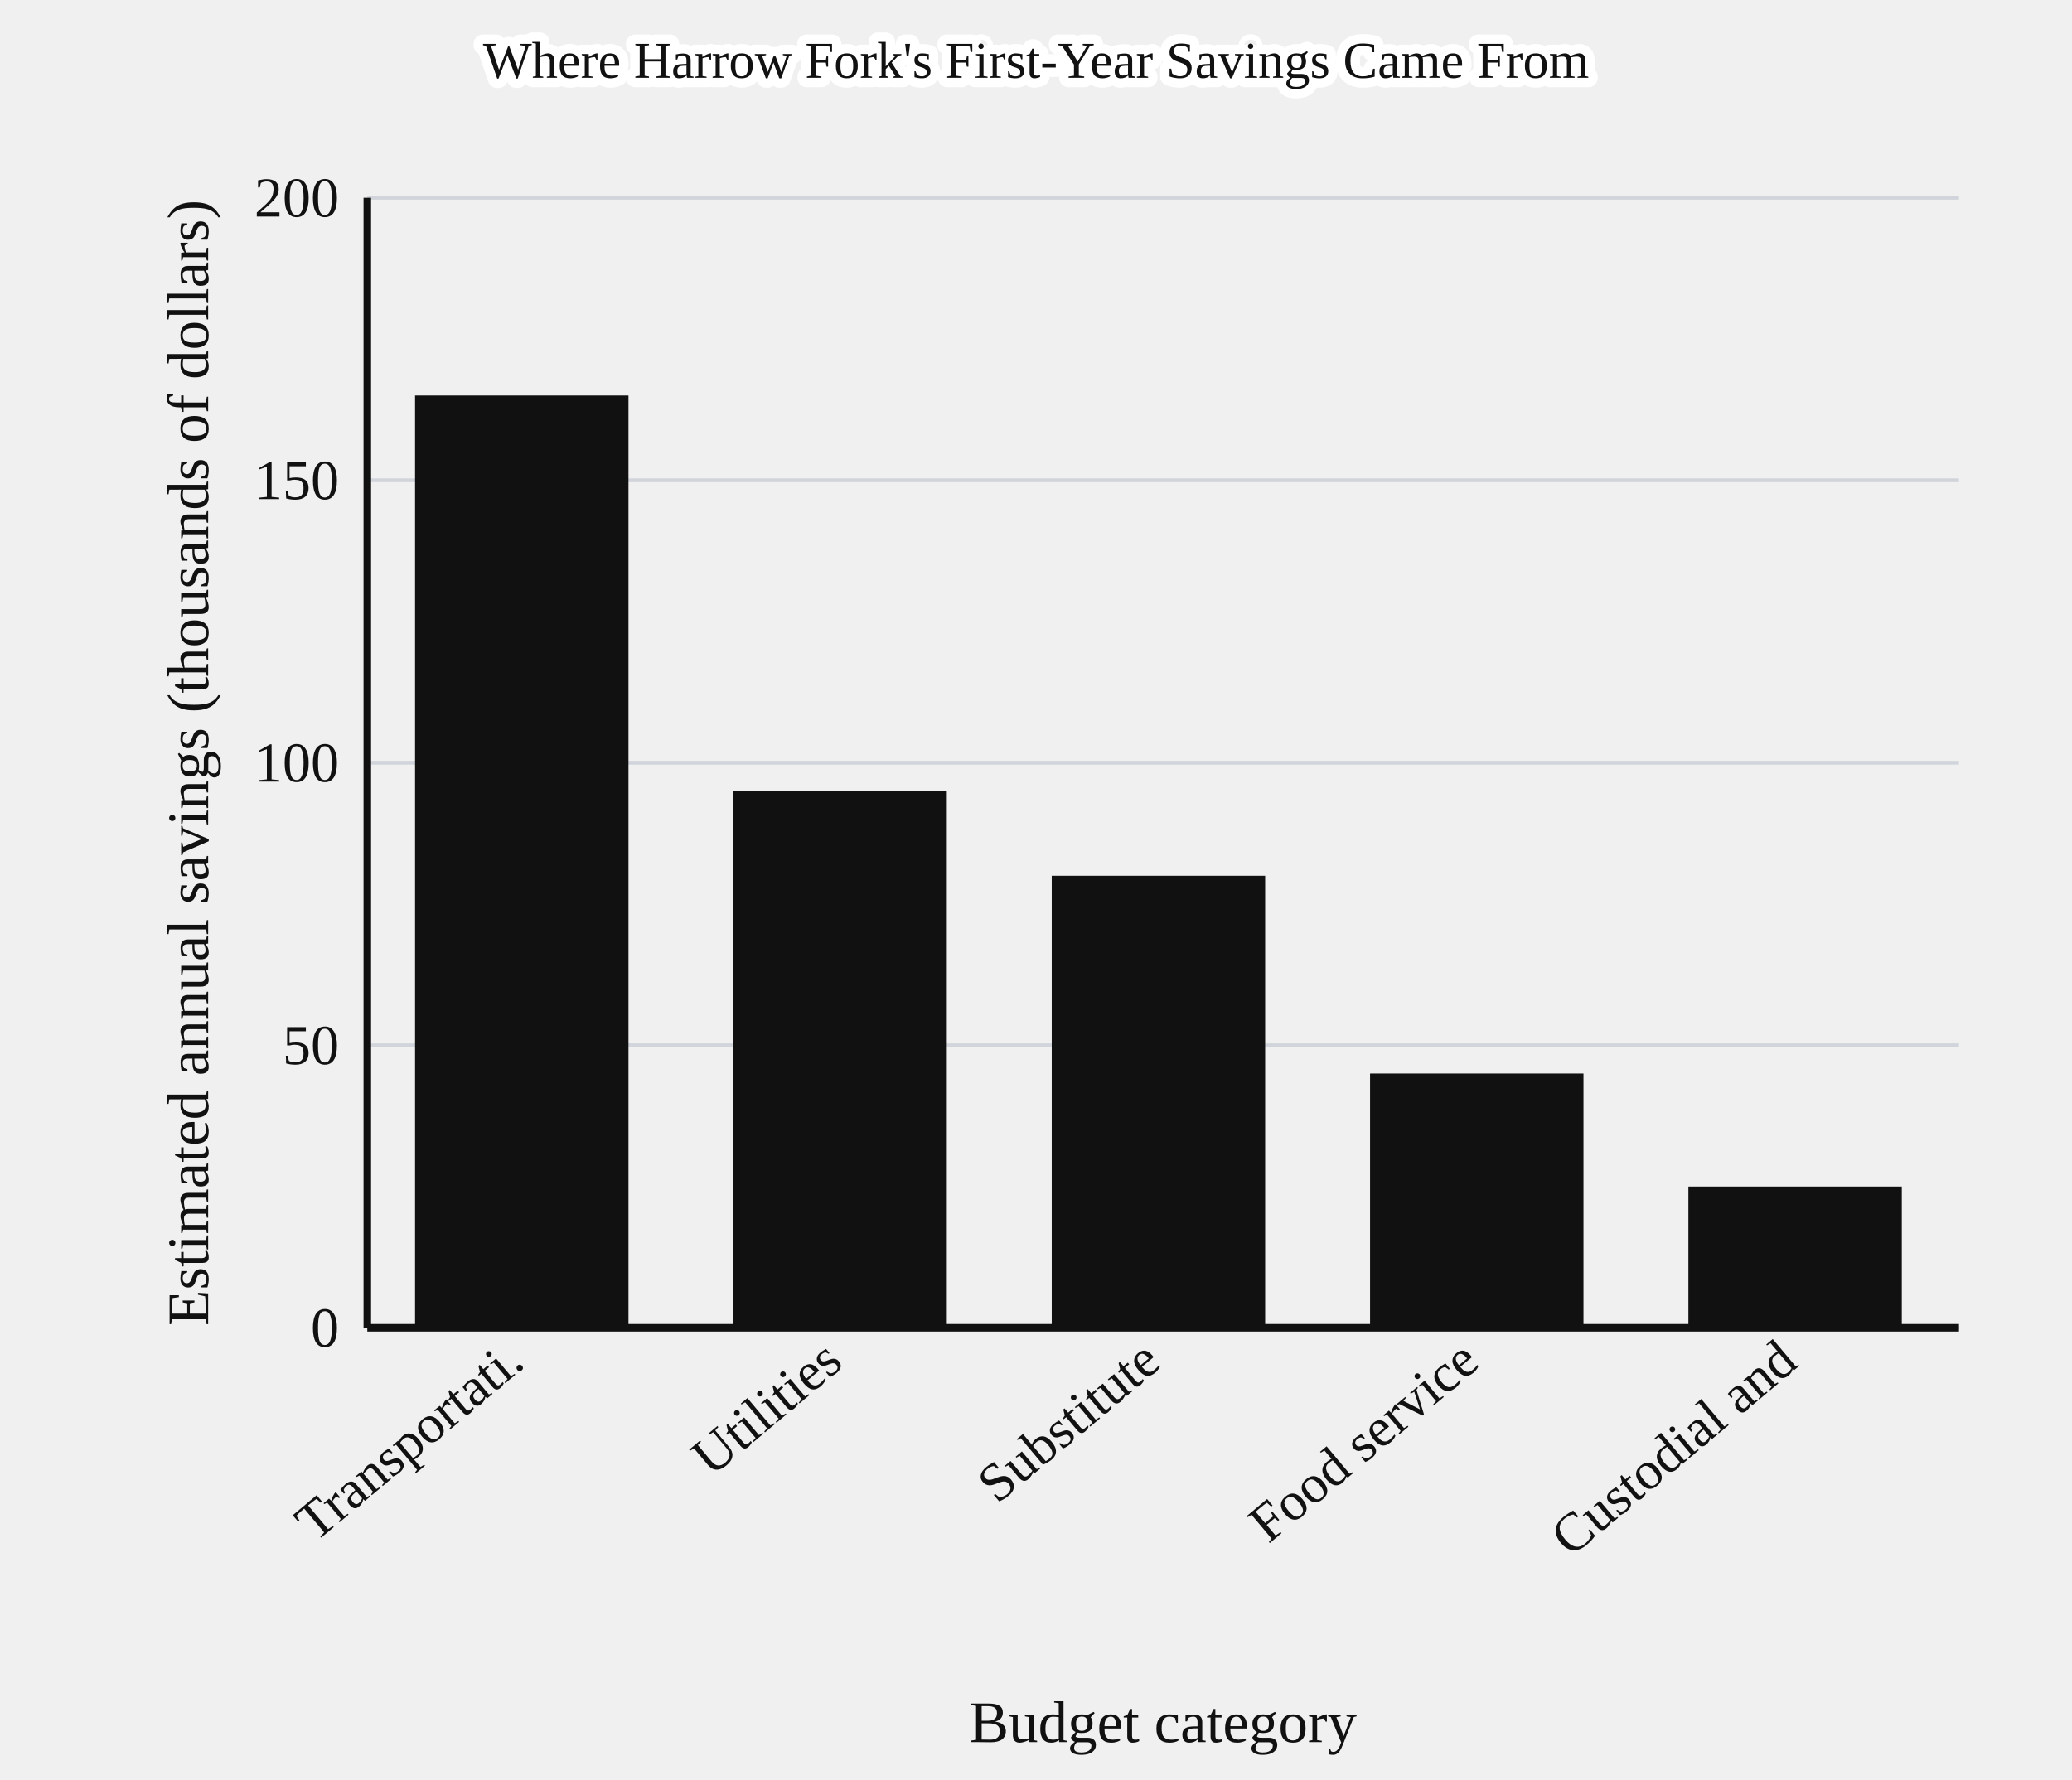
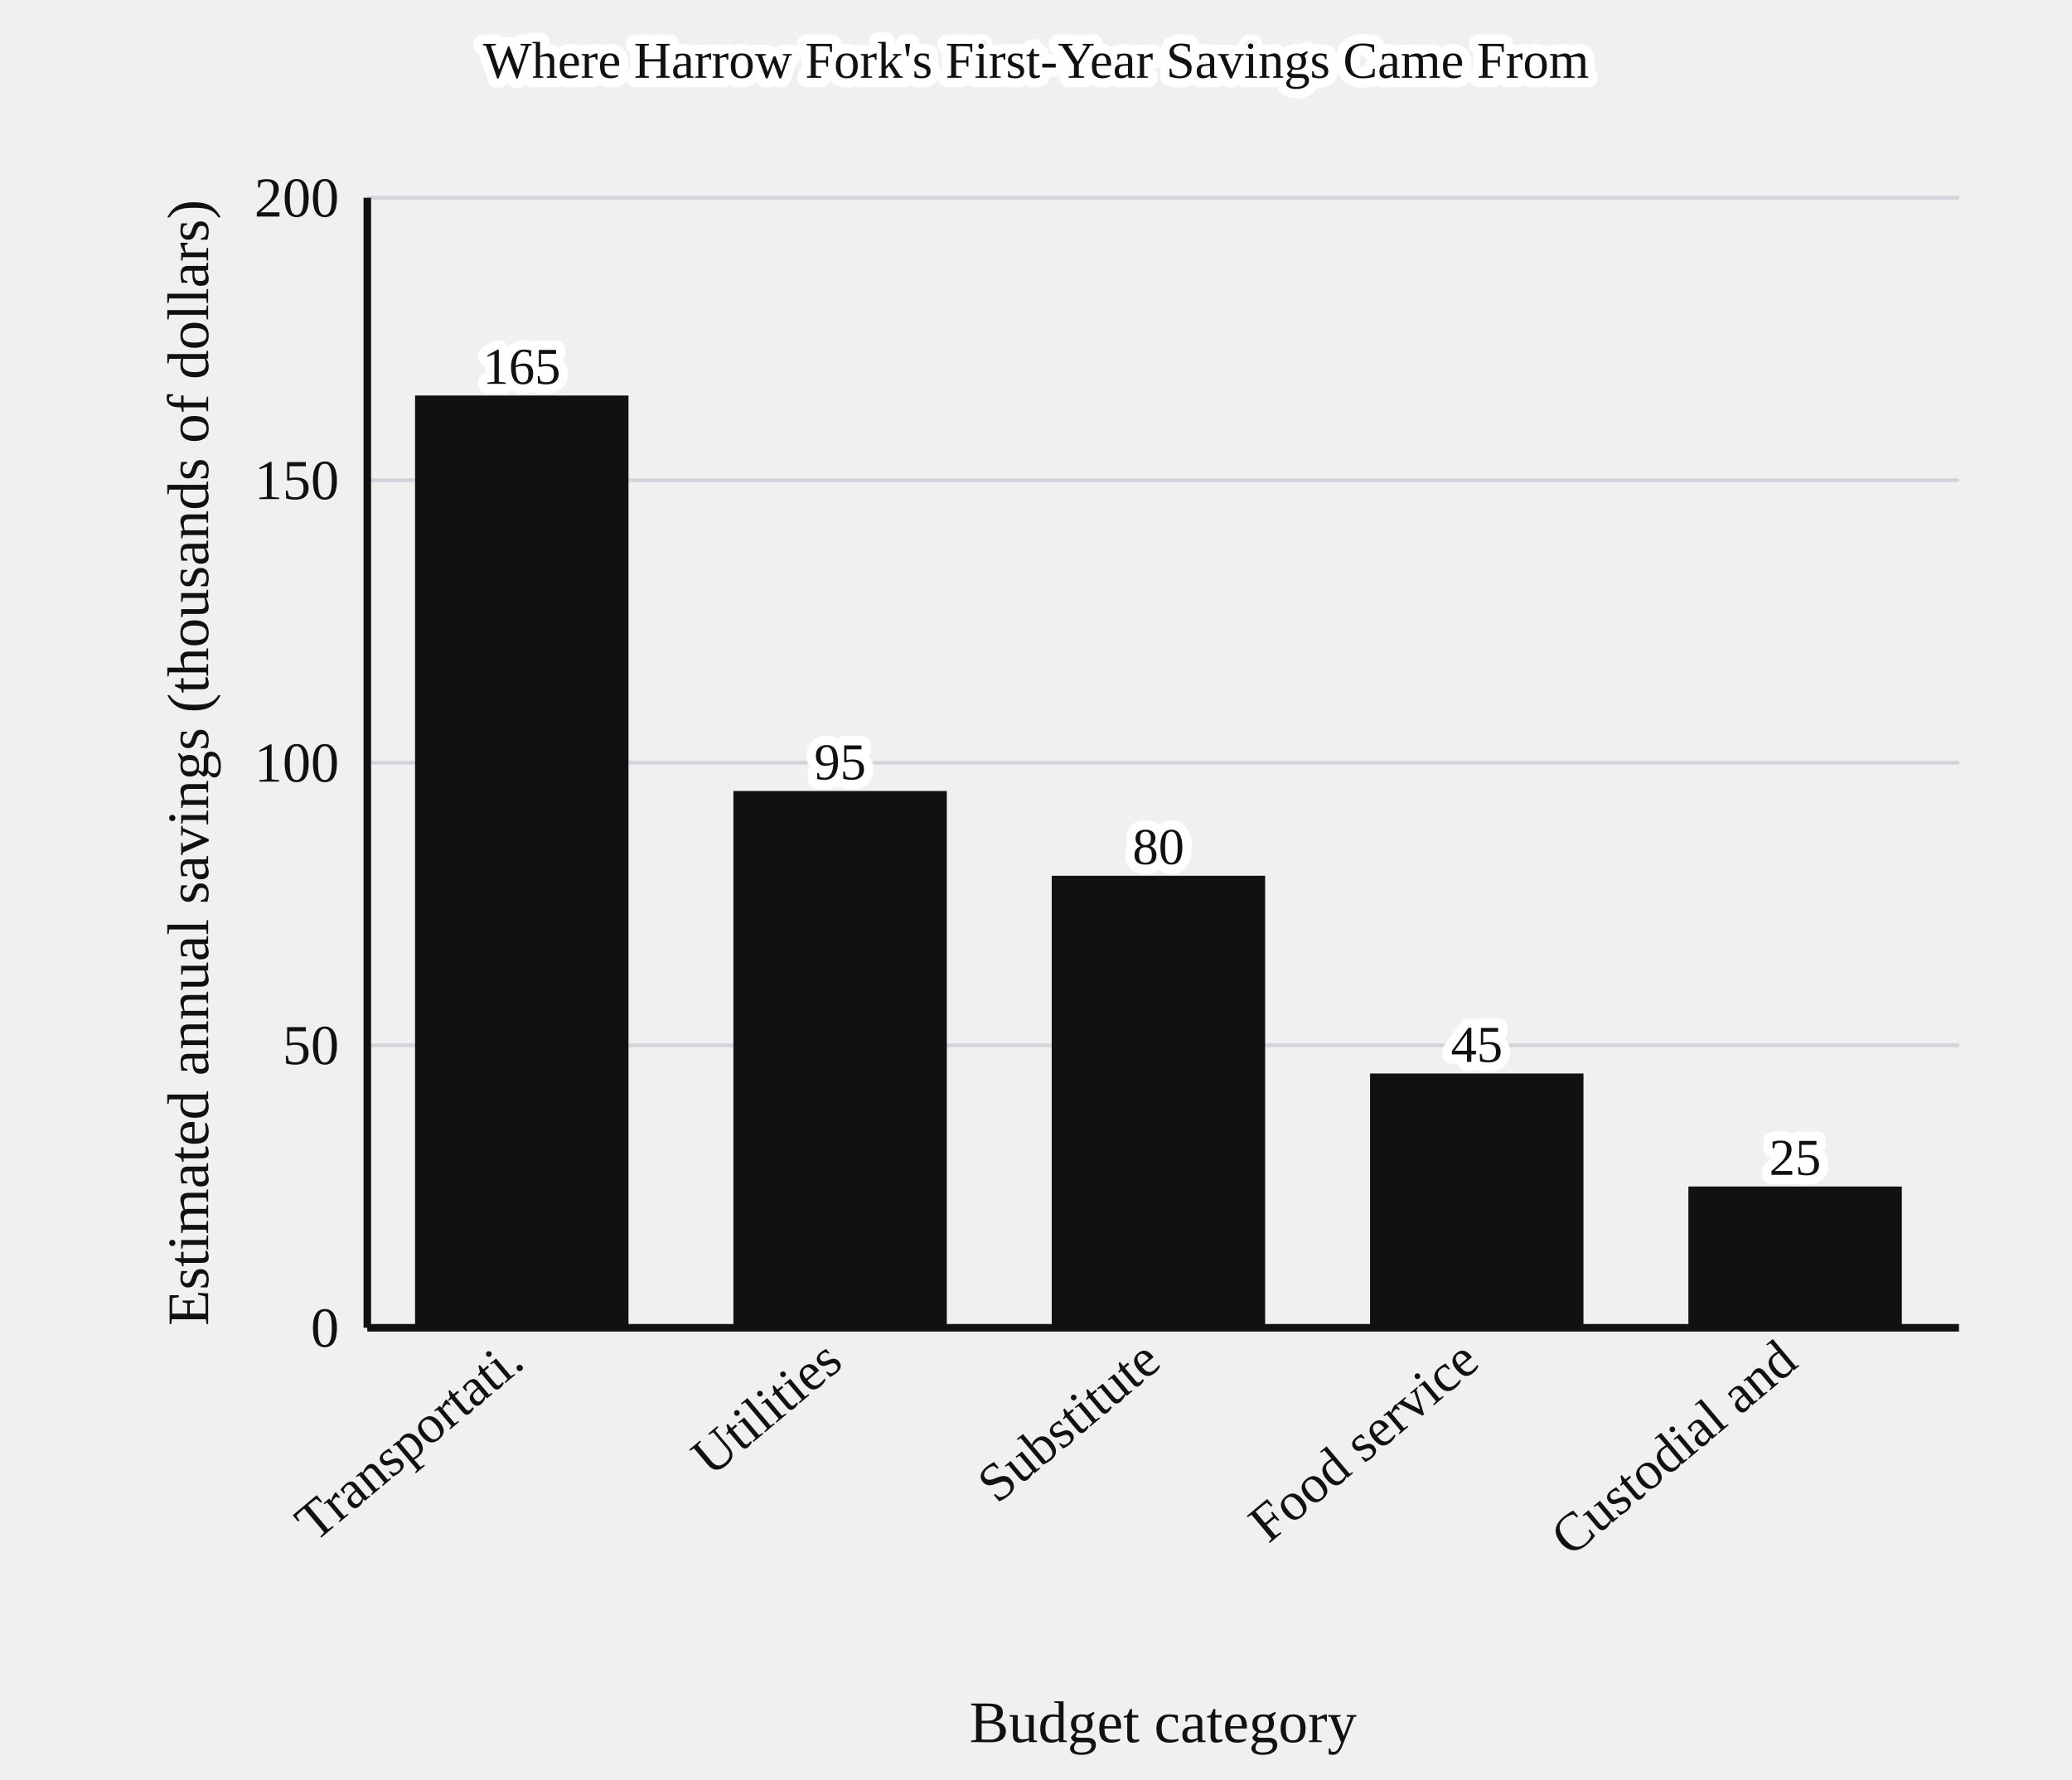
<svg xmlns="http://www.w3.org/2000/svg" viewBox="0 0 440 378" width="440" height="378" role="img" aria-label="Where Harrow Fork's First-Year Savings Came From. Bar chart. Horizontal axis: Budget category. Vertical axis: Estimated annual savings (thousands of dollars). Transportati.: 165, Utilities: 95, Substitute: 80, Food service: 45, Custodial and: 25." style="max-width:100%;height:auto">
  <text x="220" y="14" font-family="Georgia, 'Times New Roman', serif" font-size="11" font-style="normal" text-anchor="middle" dominant-baseline="middle" fill="#111" stroke="#fff" stroke-width="4" paint-order="stroke" stroke-linejoin="round">Where Harrow Fork's First-Year Savings Came From</text>
  <line x1="78" y1="282" x2="416" y2="282" stroke="#d1d5db" stroke-width="0.8" />
  <text x="72" y="286" font-family="Georgia, 'Times New Roman', serif" font-size="12" text-anchor="end" fill="#111">0</text>
  <line x1="78" y1="222" x2="416" y2="222" stroke="#d1d5db" stroke-width="0.8" />
  <text x="72" y="226" font-family="Georgia, 'Times New Roman', serif" font-size="12" text-anchor="end" fill="#111">50</text>
  <line x1="78" y1="162" x2="416" y2="162" stroke="#d1d5db" stroke-width="0.8" />
  <text x="72" y="166" font-family="Georgia, 'Times New Roman', serif" font-size="12" text-anchor="end" fill="#111">100</text>
  <line x1="78" y1="102" x2="416" y2="102" stroke="#d1d5db" stroke-width="0.8" />
  <text x="72" y="106" font-family="Georgia, 'Times New Roman', serif" font-size="12" text-anchor="end" fill="#111">150</text>
  <line x1="78" y1="42" x2="416" y2="42" stroke="#d1d5db" stroke-width="0.8" />
  <text x="72" y="46" font-family="Georgia, 'Times New Roman', serif" font-size="12" text-anchor="end" fill="#111">200</text>
  <line x1="78" y1="42" x2="78" y2="282" stroke="#111" stroke-width="1.6" />
  <line x1="78" y1="282" x2="416" y2="282" stroke="#111" stroke-width="1.6" />
  <text transform="translate(44.2 162) rotate(-90)" font-family="Georgia, 'Times New Roman', serif" font-size="12.5" text-anchor="middle" data-axis-title="y" fill="#111">Estimated annual savings (thousands of dollars)</text>
  <text transform="translate(111.8 290) rotate(-40)" font-family="Georgia, 'Times New Roman', serif" font-size="11.5" text-anchor="end" fill="#111">Transportati.</text>
  <text transform="translate(179.4 290) rotate(-40)" font-family="Georgia, 'Times New Roman', serif" font-size="11.5" text-anchor="end" fill="#111">Utilities</text>
  <text transform="translate(247 290) rotate(-40)" font-family="Georgia, 'Times New Roman', serif" font-size="11.5" text-anchor="end" fill="#111">Substitute</text>
  <text transform="translate(314.6 290) rotate(-40)" font-family="Georgia, 'Times New Roman', serif" font-size="11.5" text-anchor="end" fill="#111">Food service</text>
  <text transform="translate(382.2 290) rotate(-40)" font-family="Georgia, 'Times New Roman', serif" font-size="11.5" text-anchor="end" fill="#111">Custodial and</text>
  <text x="247" y="370" font-family="Georgia, 'Times New Roman', serif" font-size="12.5" text-anchor="middle" data-axis-title="x" fill="#111">Budget category</text>
  <rect x="88.14" y="84" width="45.32" height="198" fill="#111" />
+   <text x="110.8" y="79" font-family="Georgia, 'Times New Roman', serif" font-size="11" font-style="normal" text-anchor="middle" dominant-baseline="middle" fill="#111" stroke="#fff" stroke-width="4" paint-order="stroke" stroke-linejoin="round">165</text>
  <rect x="155.74" y="168" width="45.32" height="114" fill="#111" />
+   <text x="178.4" y="163" font-family="Georgia, 'Times New Roman', serif" font-size="11" font-style="normal" text-anchor="middle" dominant-baseline="middle" fill="#111" stroke="#fff" stroke-width="4" paint-order="stroke" stroke-linejoin="round">95</text>
  <rect x="223.34" y="186" width="45.32" height="96" fill="#111" />
+   <text x="246" y="181" font-family="Georgia, 'Times New Roman', serif" font-size="11" font-style="normal" text-anchor="middle" dominant-baseline="middle" fill="#111" stroke="#fff" stroke-width="4" paint-order="stroke" stroke-linejoin="round">80</text>
  <rect x="290.94" y="228" width="45.32" height="54" fill="#111" />
+   <text x="313.6" y="223" font-family="Georgia, 'Times New Roman', serif" font-size="11" font-style="normal" text-anchor="middle" dominant-baseline="middle" fill="#111" stroke="#fff" stroke-width="4" paint-order="stroke" stroke-linejoin="round">45</text>
  <rect x="358.54" y="252" width="45.32" height="30" fill="#111" />
+   <text x="381.2" y="247" font-family="Georgia, 'Times New Roman', serif" font-size="11" font-style="normal" text-anchor="middle" dominant-baseline="middle" fill="#111" stroke="#fff" stroke-width="4" paint-order="stroke" stroke-linejoin="round">25</text>
</svg>
